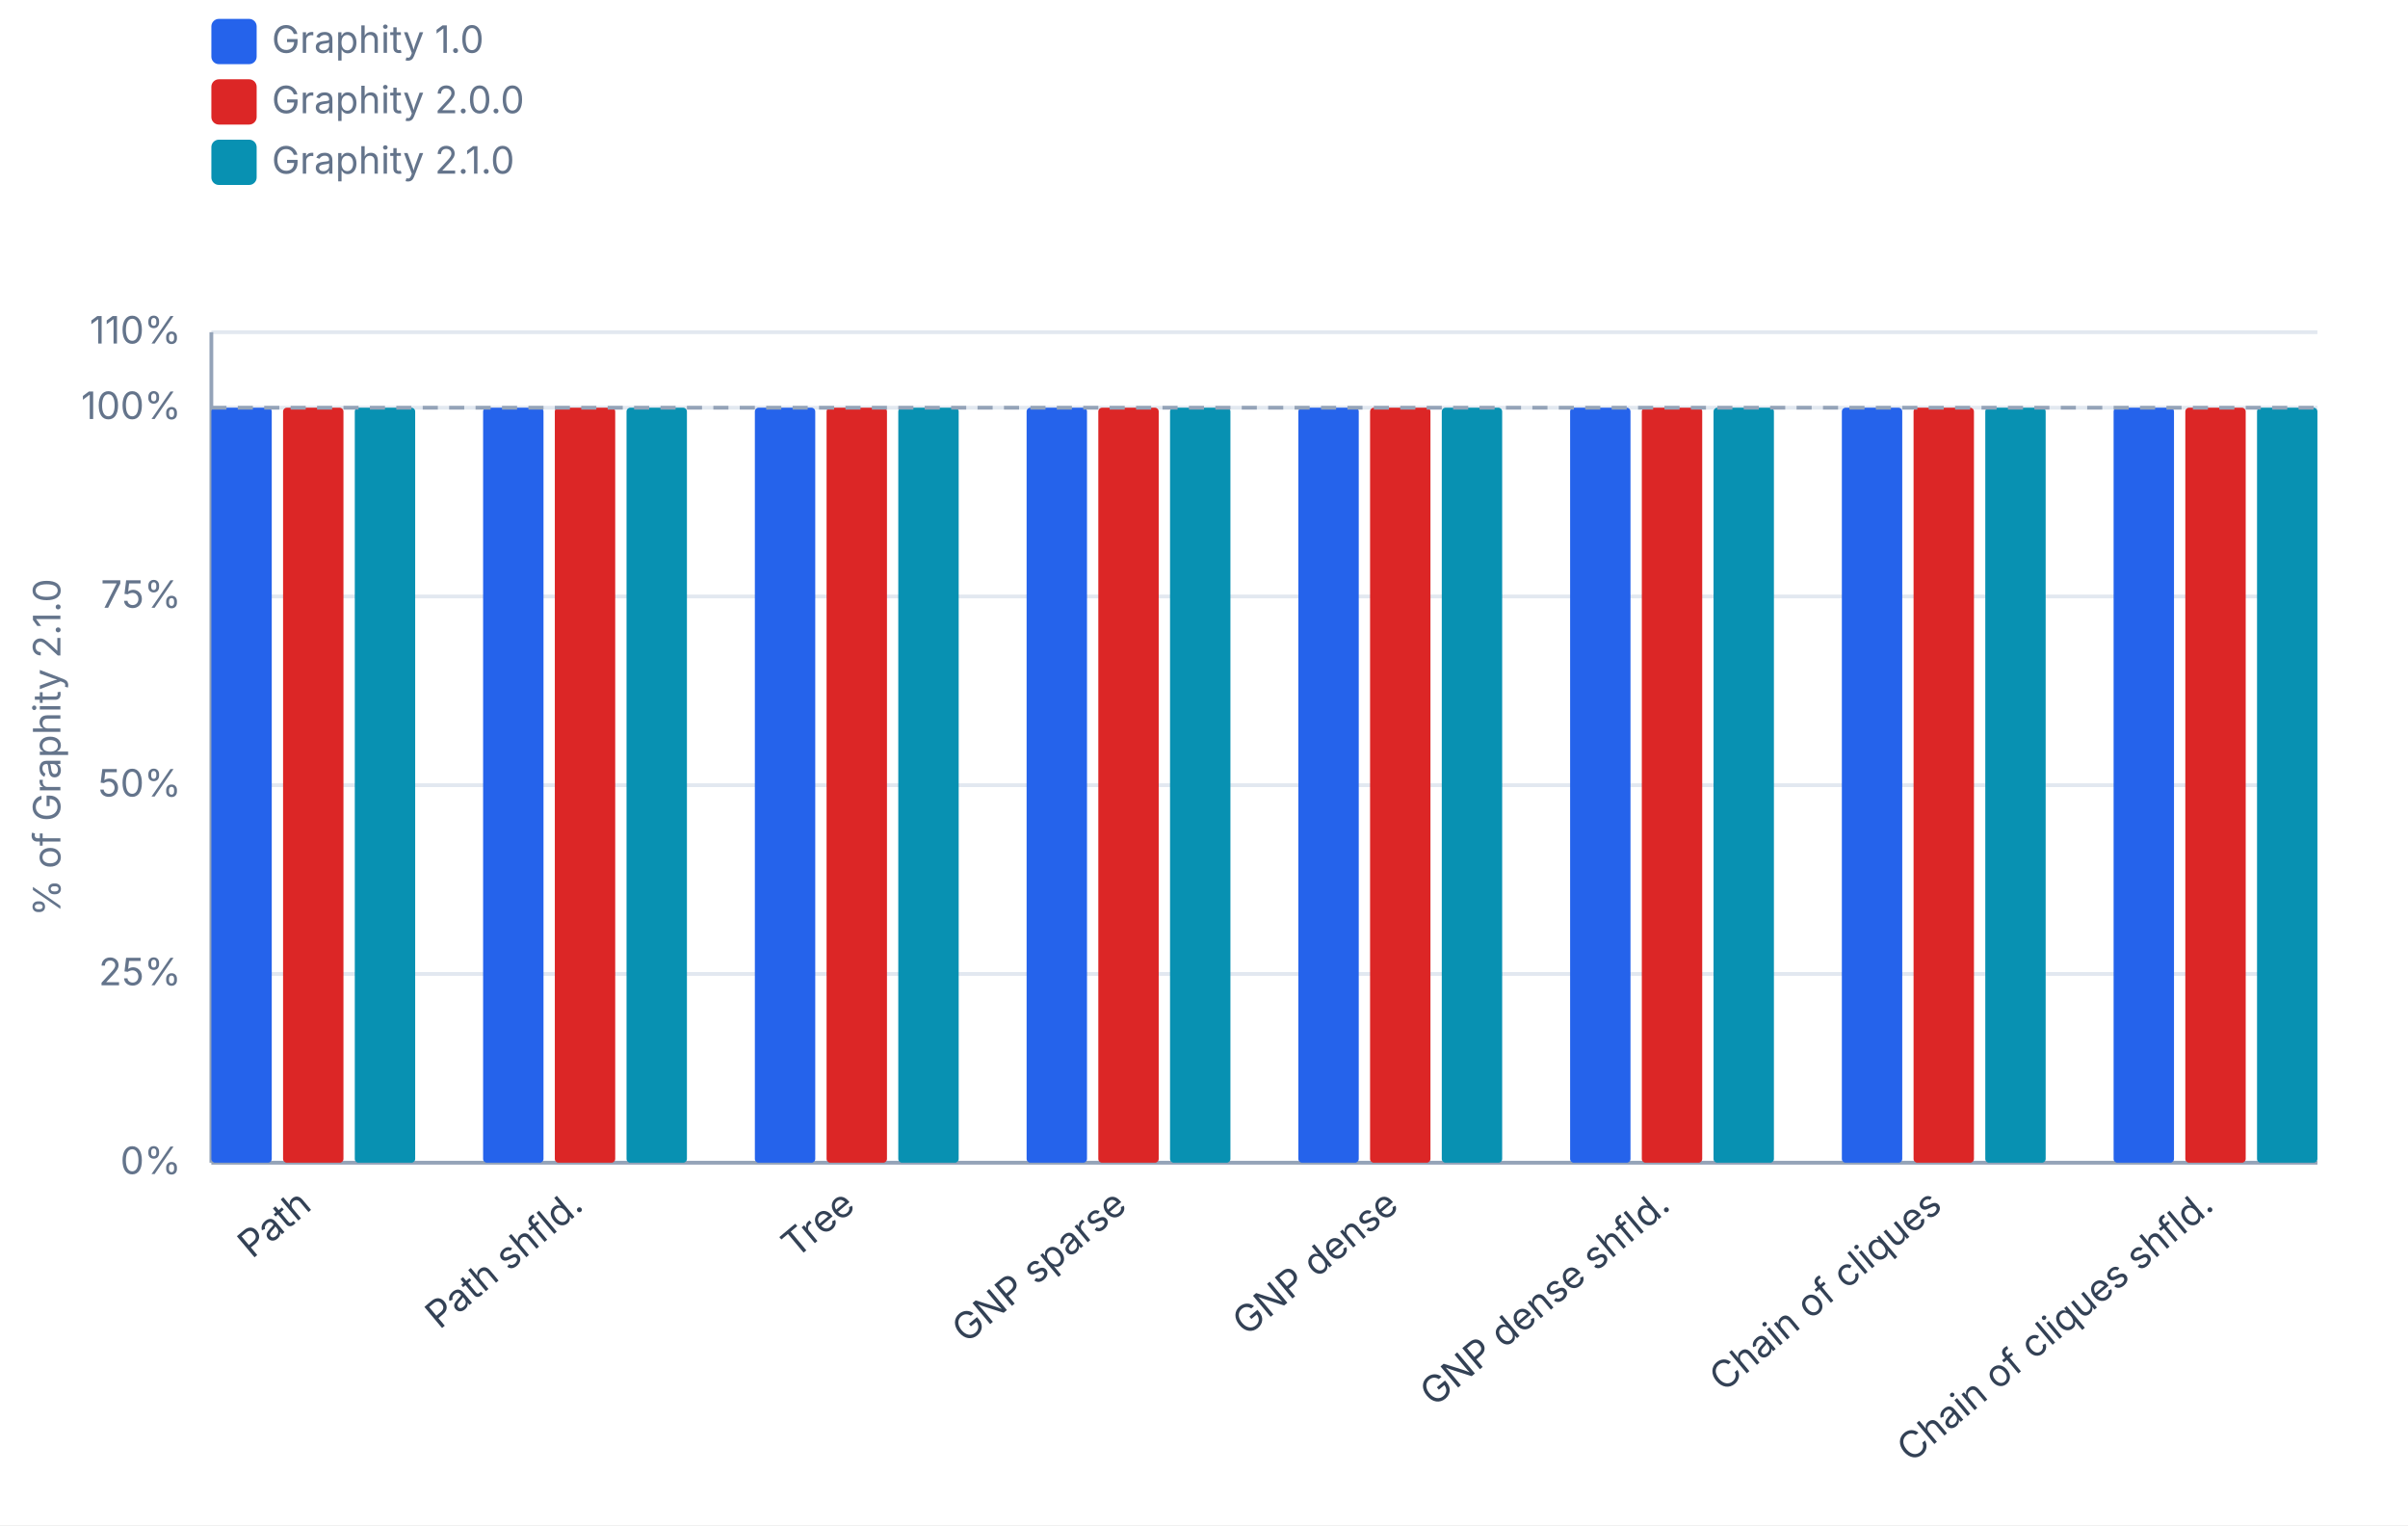
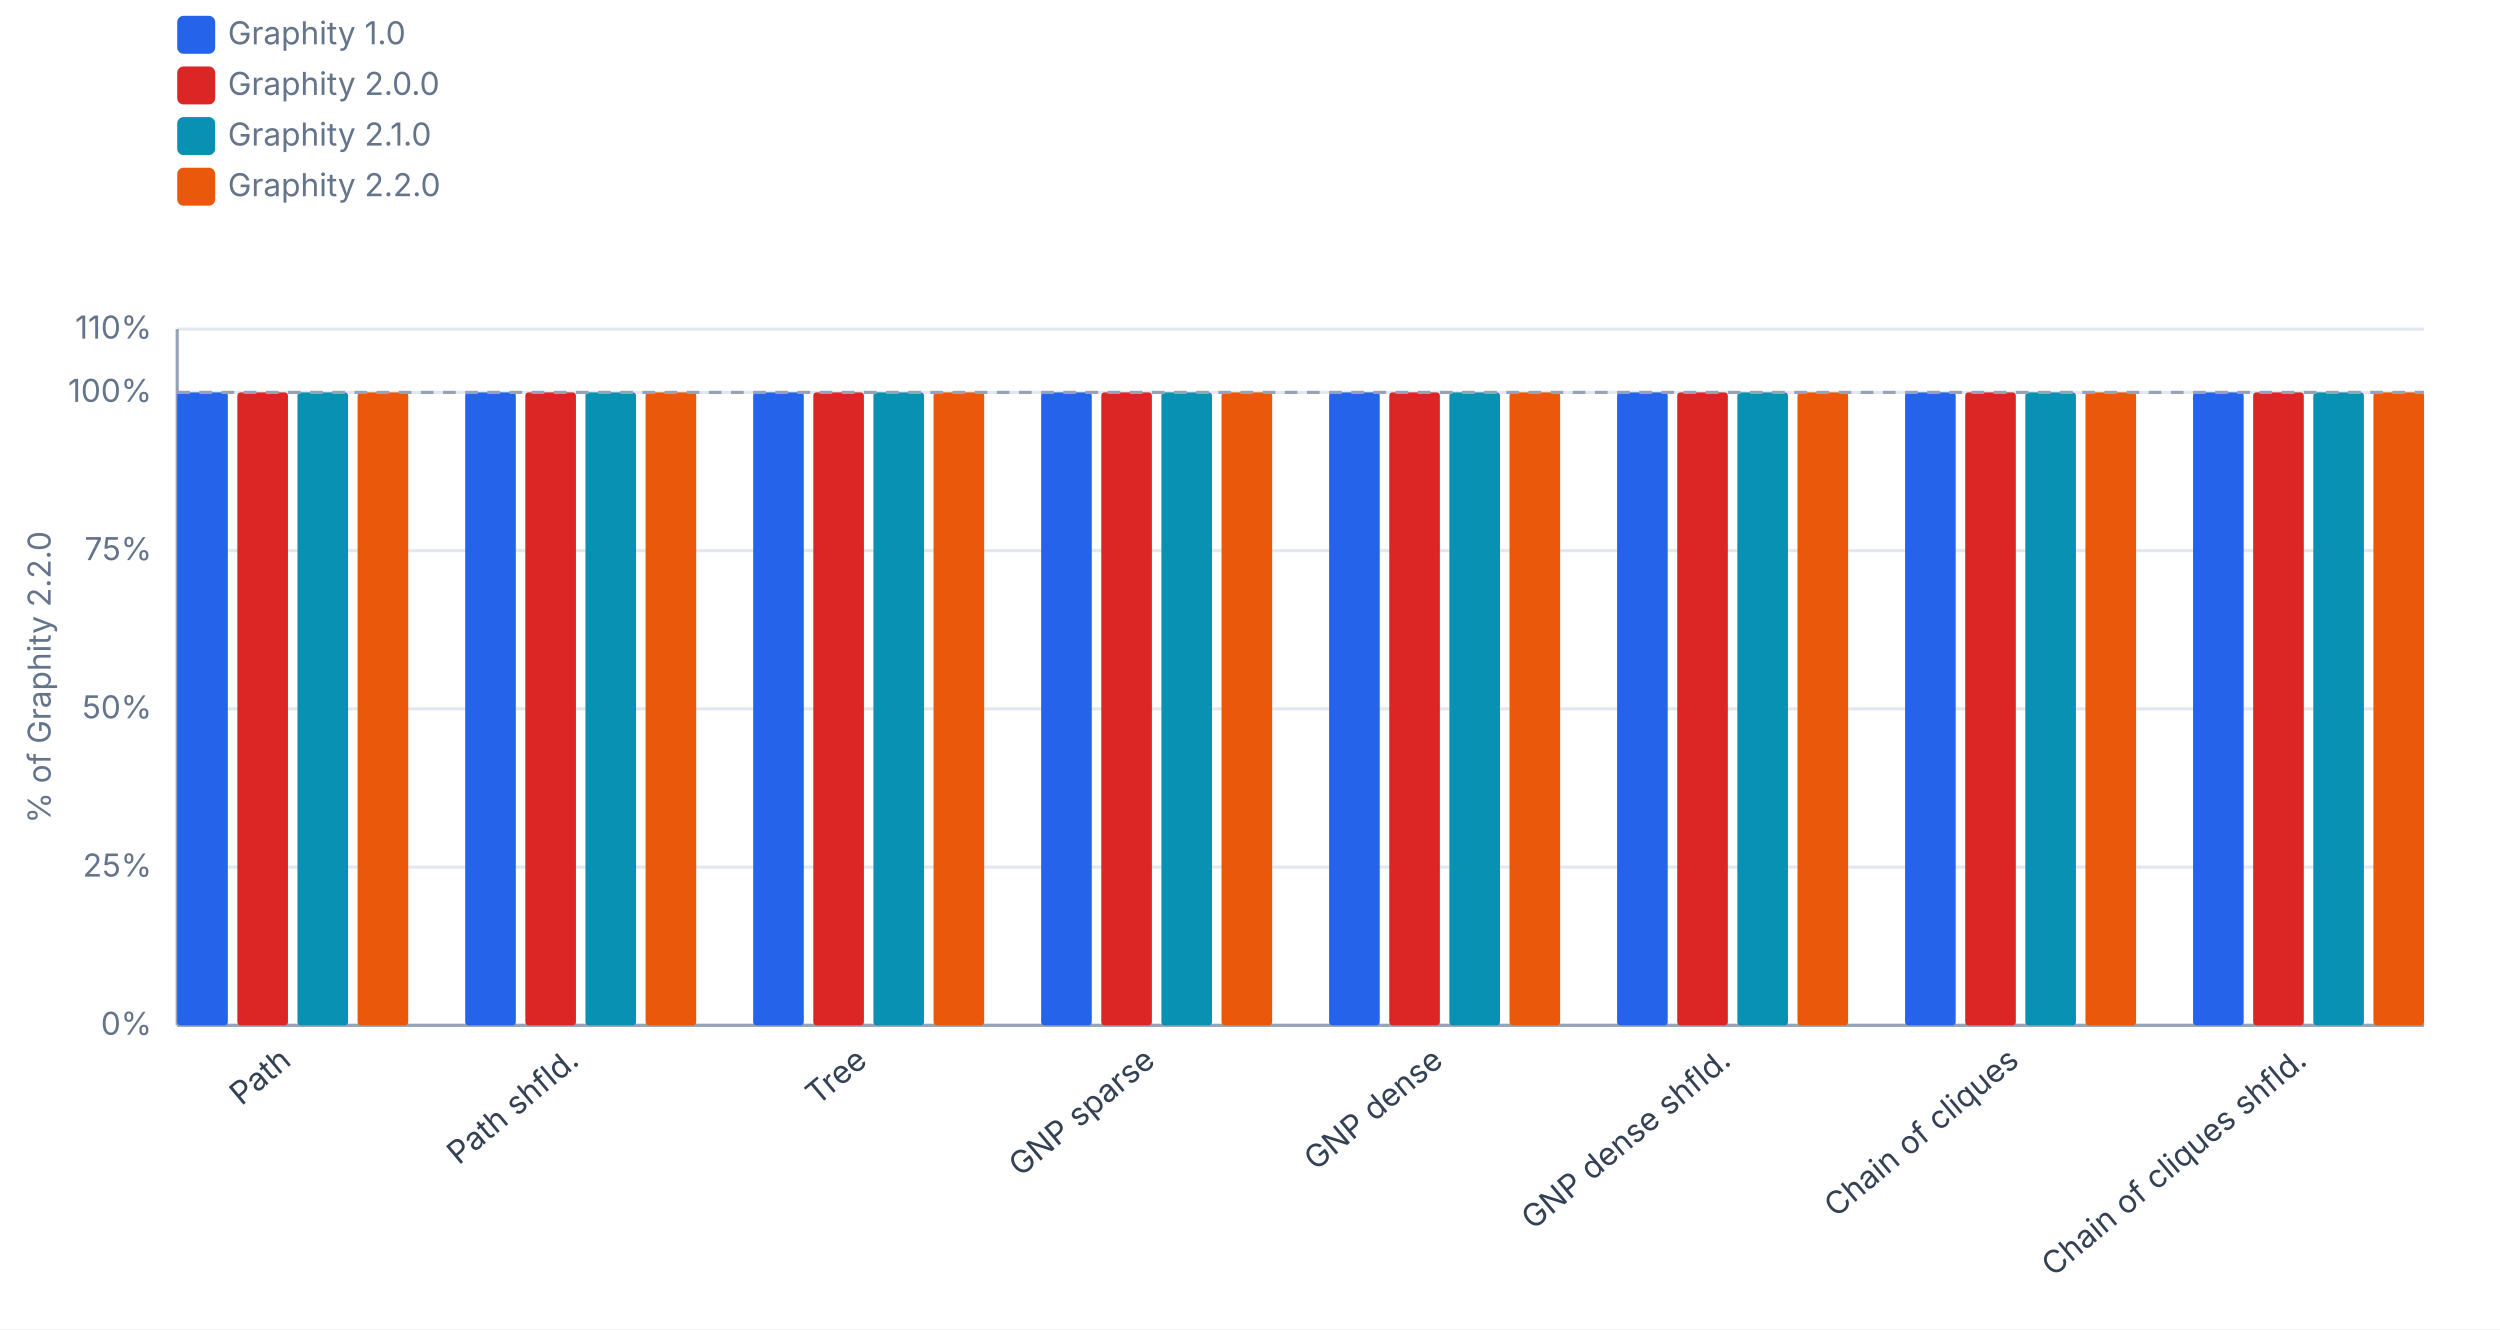
- <svg xmlns="http://www.w3.org/2000/svg" width="638" height="404" viewBox="0 0 638 404" role="img">
+ <svg xmlns="http://www.w3.org/2000/svg" width="790" height="420" viewBox="0 0 790 420" role="img">
  <style>text{font-family:ui-sans-serif,system-ui,-apple-system,Segoe UI,sans-serif;font-size:11px;fill:#334155}.axis{stroke:#94a3b8;stroke-width:1;fill:none}.grid{stroke:#e2e8f0;stroke-width:1}.ylabel{fill:#64748b;font-size:10px}.tick{fill:#64748b;font-size:10px}.xlabel{font-size:10px}</style>
-   <rect x="0" y="0" width="638" height="404" fill="#ffffff" />
+   <rect x="0" y="0" width="790" height="420" fill="#ffffff" />
  <rect x="56" y="5" width="12" height="12" rx="2" fill="#2563eb" />
  <text x="72" y="14" class="tick">Graphity 1.0</text>
  <rect x="56" y="21" width="12" height="12" rx="2" fill="#dc2626" />
  <text x="72" y="30" class="tick">Graphity 2.0.0</text>
  <rect x="56" y="37" width="12" height="12" rx="2" fill="#0891b2" />
  <text x="72" y="46" class="tick">Graphity 2.1.0</text>
-   <line class="grid" x1="56" y1="308.0" x2="614" y2="308.0" />
-   <text class="tick" x="48" y="311.0" text-anchor="end">0%</text>
-   <line class="grid" x1="56" y1="258.0" x2="614" y2="258.0" />
-   <text class="tick" x="48" y="261.0" text-anchor="end">25%</text>
-   <line class="grid" x1="56" y1="208.0" x2="614" y2="208.0" />
-   <text class="tick" x="48" y="211.0" text-anchor="end">50%</text>
-   <line class="grid" x1="56" y1="158.0" x2="614" y2="158.0" />
-   <text class="tick" x="48" y="161.0" text-anchor="end">75%</text>
-   <line class="grid" x1="56" y1="108.0" x2="614" y2="108.0" />
-   <text class="tick" x="48" y="111.0" text-anchor="end">100%</text>
-   <line class="grid" x1="56" y1="88.0" x2="614" y2="88.0" />
-   <text class="tick" x="48" y="91.0" text-anchor="end">110%</text>
-   <line class="axis" x1="56" y1="88" x2="56" y2="308" />
-   <line class="axis" x1="56" y1="308" x2="614" y2="308" />
-   <text class="ylabel" x="16" y="198.0" text-anchor="middle" transform="rotate(-90 16 198.0)">% of Graphity 2.1.0</text>
-   <text class="xlabel" x="83.0" y="320.0" text-anchor="end" transform="rotate(-40 83.0 320.0)">Path</text>
-   <rect x="56.0" y="108.0" width="16" height="200.0" fill="#2563eb" rx="1" />
-   <rect x="75.0" y="108.0" width="16" height="200.0" fill="#dc2626" rx="1" />
-   <rect x="94.0" y="108.0" width="16" height="200.0" fill="#0891b2" rx="1" />
-   <text class="xlabel" x="155.0" y="320.0" text-anchor="end" transform="rotate(-40 155.0 320.0)">Path shfld.</text>
-   <rect x="128.0" y="108.0" width="16" height="200.0" fill="#2563eb" rx="1" />
-   <rect x="147.0" y="108.0" width="16" height="200.0" fill="#dc2626" rx="1" />
-   <rect x="166.0" y="108.0" width="16" height="200.0" fill="#0891b2" rx="1" />
-   <text class="xlabel" x="227.0" y="320.0" text-anchor="end" transform="rotate(-40 227.0 320.0)">Tree</text>
-   <rect x="200.0" y="108.0" width="16" height="200.0" fill="#2563eb" rx="1" />
-   <rect x="219.0" y="108.0" width="16" height="200.0" fill="#dc2626" rx="1" />
-   <rect x="238.0" y="108.0" width="16" height="200.0" fill="#0891b2" rx="1" />
-   <text class="xlabel" x="299.0" y="320.0" text-anchor="end" transform="rotate(-40 299.0 320.0)">GNP sparse</text>
-   <rect x="272.0" y="108.0" width="16" height="200.0" fill="#2563eb" rx="1" />
-   <rect x="291.0" y="108.0" width="16" height="200.0" fill="#dc2626" rx="1" />
-   <rect x="310.0" y="108.0" width="16" height="200.0" fill="#0891b2" rx="1" />
-   <text class="xlabel" x="371.0" y="320.0" text-anchor="end" transform="rotate(-40 371.0 320.0)">GNP dense</text>
-   <rect x="344.0" y="108.0" width="16" height="200.0" fill="#2563eb" rx="1" />
-   <rect x="363.0" y="108.0" width="16" height="200.0" fill="#dc2626" rx="1" />
-   <rect x="382.0" y="108.0" width="16" height="200.0" fill="#0891b2" rx="1" />
-   <text class="xlabel" x="443.0" y="320.0" text-anchor="end" transform="rotate(-40 443.0 320.0)">GNP dense shfld.</text>
-   <rect x="416.0" y="108.0" width="16" height="200.0" fill="#2563eb" rx="1" />
-   <rect x="435.0" y="108.0" width="16" height="200.0" fill="#dc2626" rx="1" />
-   <rect x="454.0" y="108.0" width="16" height="200.0" fill="#0891b2" rx="1" />
-   <text class="xlabel" x="515.0" y="320.0" text-anchor="end" transform="rotate(-40 515.0 320.0)">Chain of cliques</text>
-   <rect x="488.0" y="108.0" width="16" height="200.0" fill="#2563eb" rx="1" />
-   <rect x="507.0" y="108.0" width="16" height="200.0" fill="#dc2626" rx="1" />
-   <rect x="526.0" y="108.0" width="16" height="200.0" fill="#0891b2" rx="1" />
-   <text class="xlabel" x="587.0" y="320.0" text-anchor="end" transform="rotate(-40 587.0 320.0)">Chain of cliques shfld.</text>
-   <rect x="560.0" y="108.0" width="16" height="200.0" fill="#2563eb" rx="1" />
-   <rect x="579.0" y="108.0" width="16" height="200.0" fill="#dc2626" rx="1" />
-   <rect x="598.0" y="108.0" width="16" height="200.0" fill="#0891b2" rx="1" />
-   <line x1="56" y1="108.0" x2="614" y2="108.0" stroke="#94a3b8" stroke-width="1" stroke-dasharray="4 3" />
+   <rect x="56" y="53" width="12" height="12" rx="2" fill="#ea580c" />
+   <text x="72" y="62" class="tick">Graphity 2.2.0</text>
+   <line class="grid" x1="56" y1="324.0" x2="766" y2="324.0" />
+   <text class="tick" x="48" y="327.0" text-anchor="end">0%</text>
+   <line class="grid" x1="56" y1="274.0" x2="766" y2="274.0" />
+   <text class="tick" x="48" y="277.0" text-anchor="end">25%</text>
+   <line class="grid" x1="56" y1="224.0" x2="766" y2="224.0" />
+   <text class="tick" x="48" y="227.0" text-anchor="end">50%</text>
+   <line class="grid" x1="56" y1="174.0" x2="766" y2="174.0" />
+   <text class="tick" x="48" y="177.0" text-anchor="end">75%</text>
+   <line class="grid" x1="56" y1="124.0" x2="766" y2="124.0" />
+   <text class="tick" x="48" y="127.0" text-anchor="end">100%</text>
+   <line class="grid" x1="56" y1="104.0" x2="766" y2="104.0" />
+   <text class="tick" x="48" y="107.0" text-anchor="end">110%</text>
+   <line class="axis" x1="56" y1="104" x2="56" y2="324" />
+   <line class="axis" x1="56" y1="324" x2="766" y2="324" />
+   <text class="ylabel" x="16" y="214.0" text-anchor="middle" transform="rotate(-90 16 214.0)">% of Graphity 2.2.0</text>
+   <text class="xlabel" x="92.5" y="336.0" text-anchor="end" transform="rotate(-40 92.5 336.0)">Path</text>
+   <rect x="56.0" y="124.0" width="16" height="200.0" fill="#2563eb" rx="1" />
+   <rect x="75.0" y="124.0" width="16" height="200.0" fill="#dc2626" rx="1" />
+   <rect x="94.0" y="124.0" width="16" height="200.0" fill="#0891b2" rx="1" />
+   <rect x="113.0" y="124.0" width="16" height="200.0" fill="#ea580c" rx="1" />
+   <text class="xlabel" x="183.5" y="336.0" text-anchor="end" transform="rotate(-40 183.5 336.0)">Path shfld.</text>
+   <rect x="147.0" y="124.0" width="16" height="200.0" fill="#2563eb" rx="1" />
+   <rect x="166.0" y="124.0" width="16" height="200.0" fill="#dc2626" rx="1" />
+   <rect x="185.0" y="124.0" width="16" height="200.0" fill="#0891b2" rx="1" />
+   <rect x="204.0" y="124.0" width="16" height="200.0" fill="#ea580c" rx="1" />
+   <text class="xlabel" x="274.5" y="336.0" text-anchor="end" transform="rotate(-40 274.5 336.0)">Tree</text>
+   <rect x="238.0" y="124.0" width="16" height="200.0" fill="#2563eb" rx="1" />
+   <rect x="257.0" y="124.0" width="16" height="200.0" fill="#dc2626" rx="1" />
+   <rect x="276.0" y="124.0" width="16" height="200.0" fill="#0891b2" rx="1" />
+   <rect x="295.0" y="124.0" width="16" height="200.0" fill="#ea580c" rx="1" />
+   <text class="xlabel" x="365.5" y="336.0" text-anchor="end" transform="rotate(-40 365.5 336.0)">GNP sparse</text>
+   <rect x="329.0" y="124.0" width="16" height="200.0" fill="#2563eb" rx="1" />
+   <rect x="348.0" y="124.0" width="16" height="200.0" fill="#dc2626" rx="1" />
+   <rect x="367.0" y="124.0" width="16" height="200.0" fill="#0891b2" rx="1" />
+   <rect x="386.0" y="124.0" width="16" height="200.0" fill="#ea580c" rx="1" />
+   <text class="xlabel" x="456.5" y="336.0" text-anchor="end" transform="rotate(-40 456.5 336.0)">GNP dense</text>
+   <rect x="420.0" y="124.0" width="16" height="200.0" fill="#2563eb" rx="1" />
+   <rect x="439.0" y="124.0" width="16" height="200.0" fill="#dc2626" rx="1" />
+   <rect x="458.0" y="124.0" width="16" height="200.0" fill="#0891b2" rx="1" />
+   <rect x="477.0" y="124.0" width="16" height="200.0" fill="#ea580c" rx="1" />
+   <text class="xlabel" x="547.5" y="336.0" text-anchor="end" transform="rotate(-40 547.5 336.0)">GNP dense shfld.</text>
+   <rect x="511.0" y="124.0" width="16" height="200.0" fill="#2563eb" rx="1" />
+   <rect x="530.0" y="124.0" width="16" height="200.0" fill="#dc2626" rx="1" />
+   <rect x="549.0" y="124.0" width="16" height="200.0" fill="#0891b2" rx="1" />
+   <rect x="568.0" y="124.0" width="16" height="200.0" fill="#ea580c" rx="1" />
+   <text class="xlabel" x="638.5" y="336.0" text-anchor="end" transform="rotate(-40 638.5 336.0)">Chain of cliques</text>
+   <rect x="602.0" y="124.0" width="16" height="200.0" fill="#2563eb" rx="1" />
+   <rect x="621.0" y="124.0" width="16" height="200.0" fill="#dc2626" rx="1" />
+   <rect x="640.0" y="124.0" width="16" height="200.0" fill="#0891b2" rx="1" />
+   <rect x="659.0" y="124.0" width="16" height="200.0" fill="#ea580c" rx="1" />
+   <text class="xlabel" x="729.5" y="336.0" text-anchor="end" transform="rotate(-40 729.5 336.0)">Chain of cliques shfld.</text>
+   <rect x="693.0" y="124.0" width="16" height="200.0" fill="#2563eb" rx="1" />
+   <rect x="712.0" y="124.0" width="16" height="200.0" fill="#dc2626" rx="1" />
+   <rect x="731.0" y="124.0" width="16" height="200.0" fill="#0891b2" rx="1" />
+   <rect x="750.0" y="124.0" width="16" height="200.0" fill="#ea580c" rx="1" />
+   <line x1="56" y1="124.0" x2="766" y2="124.0" stroke="#94a3b8" stroke-width="1" stroke-dasharray="4 3" />
</svg>
